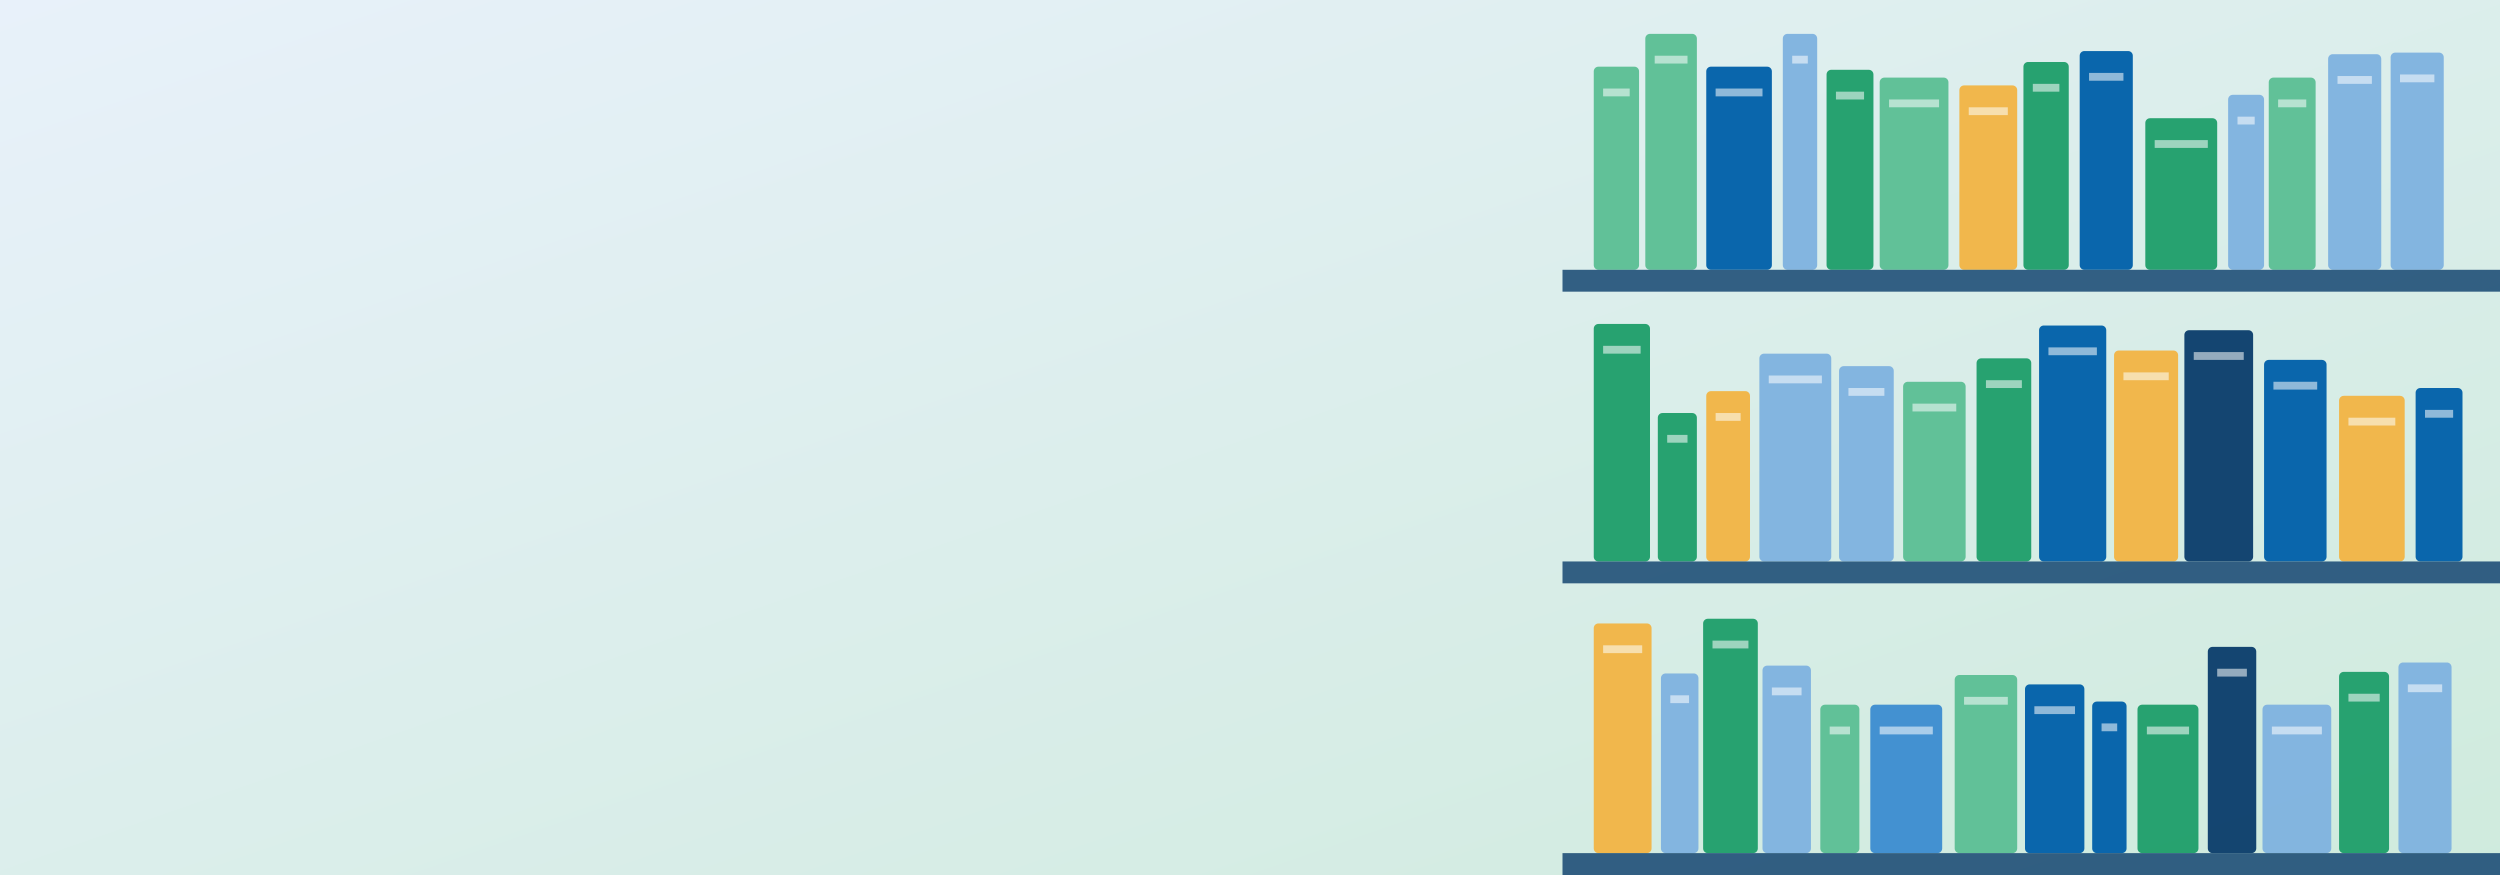
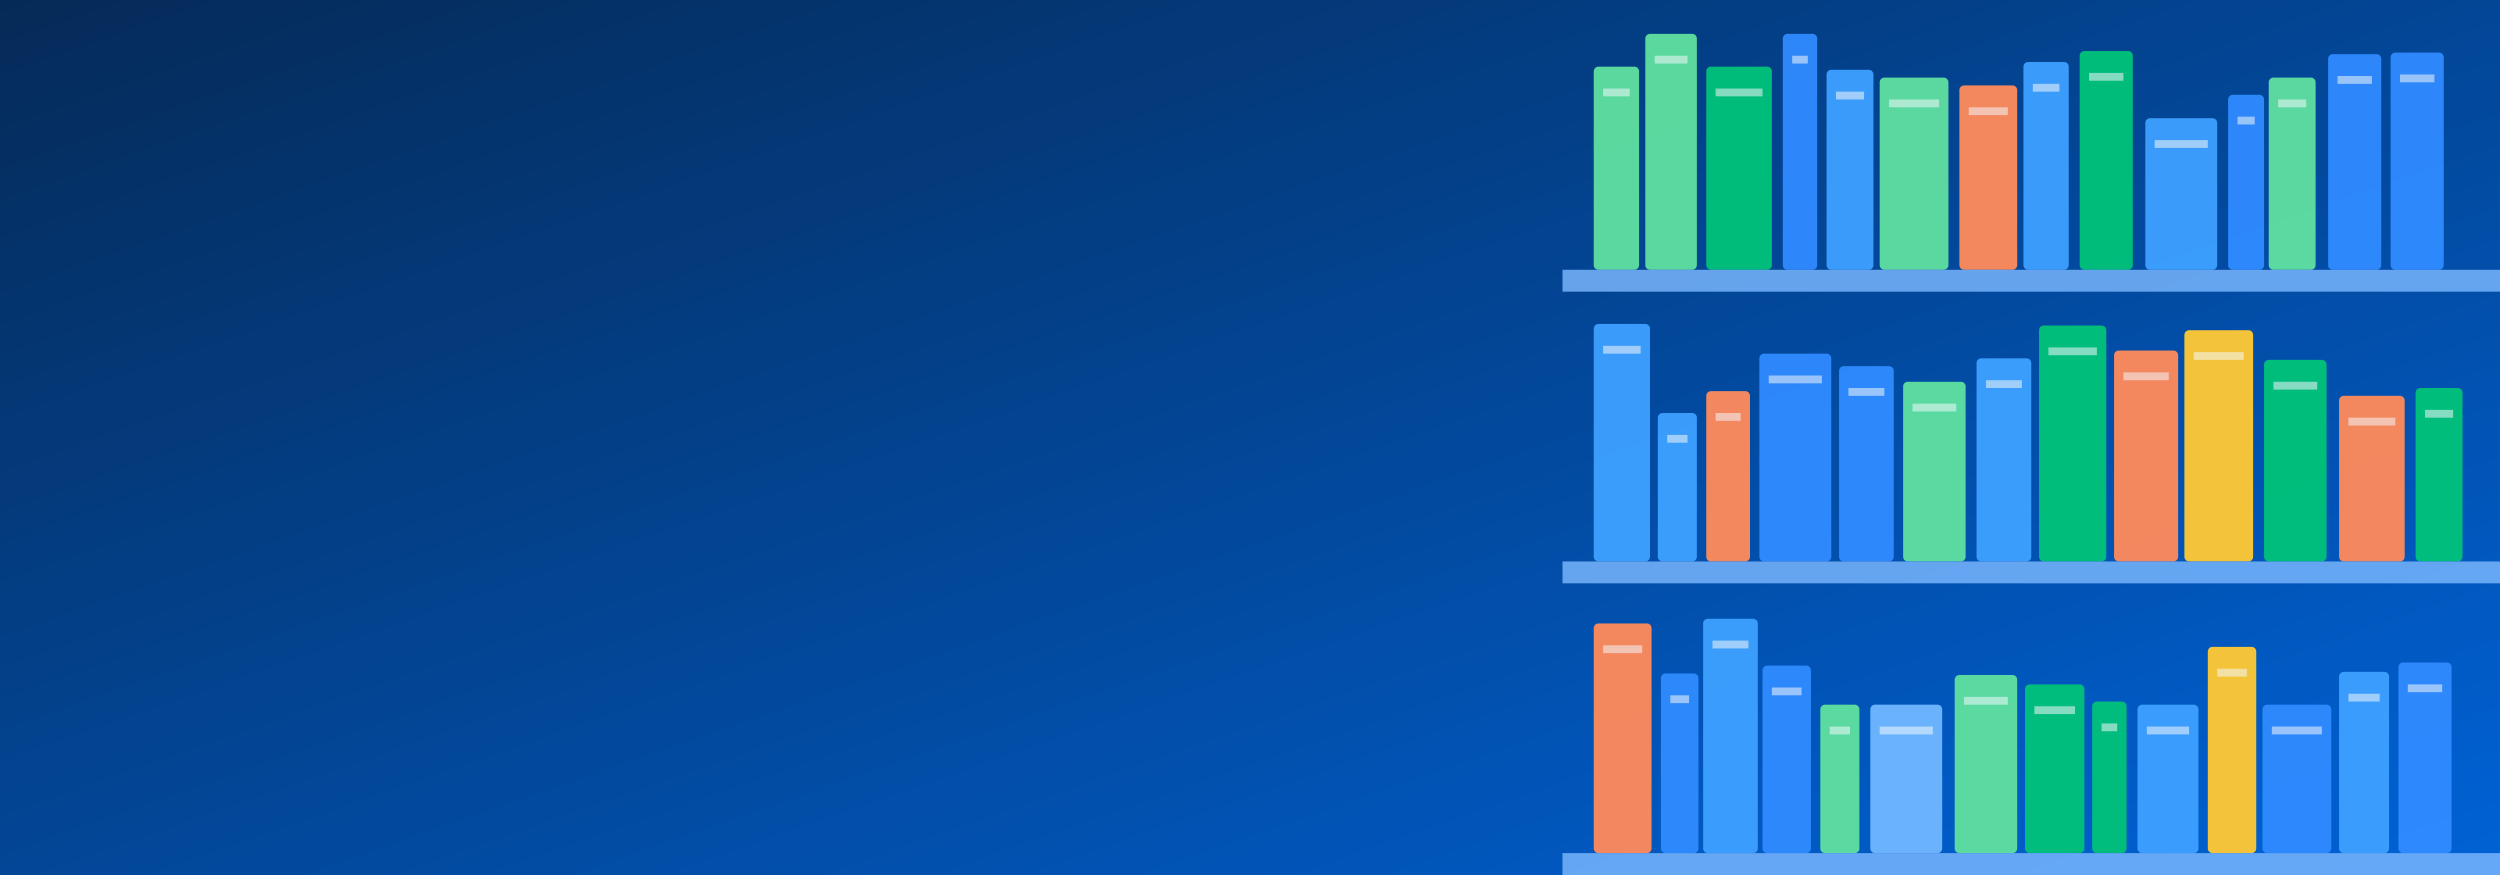
<svg xmlns="http://www.w3.org/2000/svg" viewBox="0 0 1600 560" preserveAspectRatio="xMidYMid slice">
  <defs>
    <linearGradient id="g" x1="0" y1="0" x2="1" y2="1">
-       <stop offset="0" stop-color="#E8F1FA" />
-       <stop offset="1" stop-color="#CFEBDD" />
+       <stop offset="0" stop-color="#052A57" />
+       <stop offset="1" stop-color="#0062D6" />
    </linearGradient>
  </defs>
  <rect width="1600" height="560" fill="url(#g)" />
  <g opacity=".95">
-     <rect x="1020" y="42.667" width="29" height="130" rx="3" fill="#5BBF94" />
+     <rect x="1020" y="42.667" width="29" height="130" rx="3" fill="#5EE0A0" />
    <rect x="1026" y="56.667" width="17" height="5" fill="#fff" opacity=".55" />
-     <rect x="1053" y="21.667" width="33" height="151" rx="3" fill="#5BBF94" />
+     <rect x="1053" y="21.667" width="33" height="151" rx="3" fill="#5EE0A0" />
    <rect x="1059" y="35.667" width="21" height="5" fill="#fff" opacity=".55" />
-     <rect x="1092" y="42.667" width="42" height="130" rx="3" fill="#0060A9" />
+     <rect x="1092" y="42.667" width="42" height="130" rx="3" fill="#00C27A" />
    <rect x="1098" y="56.667" width="30" height="5" fill="#fff" opacity=".55" />
-     <rect x="1141" y="21.667" width="22" height="151" rx="3" fill="#7FB2E0" />
+     <rect x="1141" y="21.667" width="22" height="151" rx="3" fill="#2F8BFF" />
    <rect x="1147" y="35.667" width="10" height="5" fill="#fff" opacity=".55" />
-     <rect x="1169" y="44.667" width="30" height="128" rx="3" fill="#1E9E6A" />
+     <rect x="1169" y="44.667" width="30" height="128" rx="3" fill="#3DA0FF" />
    <rect x="1175" y="58.667" width="18" height="5" fill="#fff" opacity=".55" />
-     <rect x="1203" y="49.667" width="44" height="123" rx="3" fill="#5BBF94" />
+     <rect x="1203" y="49.667" width="44" height="123" rx="3" fill="#5EE0A0" />
    <rect x="1209" y="63.667" width="32" height="5" fill="#fff" opacity=".55" />
-     <rect x="1254" y="54.667" width="37" height="118" rx="3" fill="#F2B544" />
+     <rect x="1254" y="54.667" width="37" height="118" rx="3" fill="#FF8A5B" />
    <rect x="1260" y="68.667" width="25" height="5" fill="#fff" opacity=".55" />
-     <rect x="1295" y="39.667" width="29" height="133" rx="3" fill="#1E9E6A" />
+     <rect x="1295" y="39.667" width="29" height="133" rx="3" fill="#3DA0FF" />
    <rect x="1301" y="53.667" width="17" height="5" fill="#fff" opacity=".55" />
-     <rect x="1331" y="32.667" width="34" height="140" rx="3" fill="#0060A9" />
+     <rect x="1331" y="32.667" width="34" height="140" rx="3" fill="#00C27A" />
    <rect x="1337" y="46.667" width="22" height="5" fill="#fff" opacity=".55" />
-     <rect x="1373" y="75.667" width="46" height="97" rx="3" fill="#1E9E6A" />
+     <rect x="1373" y="75.667" width="46" height="97" rx="3" fill="#3DA0FF" />
    <rect x="1379" y="89.667" width="34" height="5" fill="#fff" opacity=".55" />
-     <rect x="1426" y="60.667" width="23" height="112" rx="3" fill="#7FB2E0" />
+     <rect x="1426" y="60.667" width="23" height="112" rx="3" fill="#2F8BFF" />
    <rect x="1432" y="74.667" width="11" height="5" fill="#fff" opacity=".55" />
-     <rect x="1452" y="49.667" width="30" height="123" rx="3" fill="#5BBF94" />
+     <rect x="1452" y="49.667" width="30" height="123" rx="3" fill="#5EE0A0" />
    <rect x="1458" y="63.667" width="18" height="5" fill="#fff" opacity=".55" />
-     <rect x="1490" y="34.667" width="34" height="138" rx="3" fill="#7FB2E0" />
+     <rect x="1490" y="34.667" width="34" height="138" rx="3" fill="#2F8BFF" />
    <rect x="1496" y="48.667" width="22" height="5" fill="#fff" opacity=".55" />
-     <rect x="1530" y="33.667" width="34" height="139" rx="3" fill="#7FB2E0" />
+     <rect x="1530" y="33.667" width="34" height="139" rx="3" fill="#2F8BFF" />
    <rect x="1536" y="47.667" width="22" height="5" fill="#fff" opacity=".55" />
-     <rect x="1000" y="172.667" width="600" height="14" fill="#0A3D6B" opacity=".85" />
-     <rect x="1020" y="207.333" width="36" height="152" rx="3" fill="#1E9E6A" />
+     <rect x="1000" y="172.667" width="600" height="14" fill="#7DB8FF" opacity=".85" />
+     <rect x="1020" y="207.333" width="36" height="152" rx="3" fill="#3DA0FF" />
    <rect x="1026" y="221.333" width="24" height="5" fill="#fff" opacity=".55" />
-     <rect x="1061" y="264.333" width="25" height="95" rx="3" fill="#1E9E6A" />
+     <rect x="1061" y="264.333" width="25" height="95" rx="3" fill="#3DA0FF" />
    <rect x="1067" y="278.333" width="13" height="5" fill="#fff" opacity=".55" />
-     <rect x="1092" y="250.333" width="28" height="109" rx="3" fill="#F2B544" />
+     <rect x="1092" y="250.333" width="28" height="109" rx="3" fill="#FF8A5B" />
    <rect x="1098" y="264.333" width="16" height="5" fill="#fff" opacity=".55" />
-     <rect x="1126" y="226.333" width="46" height="133" rx="3" fill="#7FB2E0" />
+     <rect x="1126" y="226.333" width="46" height="133" rx="3" fill="#2F8BFF" />
    <rect x="1132" y="240.333" width="34" height="5" fill="#fff" opacity=".55" />
-     <rect x="1177" y="234.333" width="35" height="125" rx="3" fill="#7FB2E0" />
+     <rect x="1177" y="234.333" width="35" height="125" rx="3" fill="#2F8BFF" />
    <rect x="1183" y="248.333" width="23" height="5" fill="#fff" opacity=".55" />
-     <rect x="1218" y="244.333" width="40" height="115" rx="3" fill="#5BBF94" />
+     <rect x="1218" y="244.333" width="40" height="115" rx="3" fill="#5EE0A0" />
    <rect x="1224" y="258.333" width="28" height="5" fill="#fff" opacity=".55" />
-     <rect x="1265" y="229.333" width="35" height="130" rx="3" fill="#1E9E6A" />
+     <rect x="1265" y="229.333" width="35" height="130" rx="3" fill="#3DA0FF" />
    <rect x="1271" y="243.333" width="23" height="5" fill="#fff" opacity=".55" />
-     <rect x="1305" y="208.333" width="43" height="151" rx="3" fill="#0060A9" />
+     <rect x="1305" y="208.333" width="43" height="151" rx="3" fill="#00C27A" />
    <rect x="1311" y="222.333" width="31" height="5" fill="#fff" opacity=".55" />
-     <rect x="1353" y="224.333" width="41" height="135" rx="3" fill="#F2B544" />
+     <rect x="1353" y="224.333" width="41" height="135" rx="3" fill="#FF8A5B" />
    <rect x="1359" y="238.333" width="29" height="5" fill="#fff" opacity=".55" />
-     <rect x="1398" y="211.333" width="44" height="148" rx="3" fill="#0A3D6B" />
+     <rect x="1398" y="211.333" width="44" height="148" rx="3" fill="#FFC933" />
    <rect x="1404" y="225.333" width="32" height="5" fill="#fff" opacity=".55" />
-     <rect x="1449" y="230.333" width="40" height="129" rx="3" fill="#0060A9" />
+     <rect x="1449" y="230.333" width="40" height="129" rx="3" fill="#00C27A" />
    <rect x="1455" y="244.333" width="28" height="5" fill="#fff" opacity=".55" />
-     <rect x="1497" y="253.333" width="42" height="106" rx="3" fill="#F2B544" />
+     <rect x="1497" y="253.333" width="42" height="106" rx="3" fill="#FF8A5B" />
    <rect x="1503" y="267.333" width="30" height="5" fill="#fff" opacity=".55" />
-     <rect x="1546" y="248.333" width="30" height="111" rx="3" fill="#0060A9" />
+     <rect x="1546" y="248.333" width="30" height="111" rx="3" fill="#00C27A" />
    <rect x="1552" y="262.333" width="18" height="5" fill="#fff" opacity=".55" />
-     <rect x="1000" y="359.333" width="600" height="14" fill="#0A3D6B" opacity=".85" />
-     <rect x="1020" y="399.0" width="37" height="147" rx="3" fill="#F2B544" />
+     <rect x="1000" y="359.333" width="600" height="14" fill="#7DB8FF" opacity=".85" />
+     <rect x="1020" y="399.0" width="37" height="147" rx="3" fill="#FF8A5B" />
    <rect x="1026" y="413.0" width="25" height="5" fill="#fff" opacity=".55" />
-     <rect x="1063" y="431.0" width="24" height="115" rx="3" fill="#7FB2E0" />
+     <rect x="1063" y="431.0" width="24" height="115" rx="3" fill="#2F8BFF" />
    <rect x="1069" y="445.0" width="12" height="5" fill="#fff" opacity=".55" />
-     <rect x="1090" y="396.0" width="35" height="150" rx="3" fill="#1E9E6A" />
+     <rect x="1090" y="396.0" width="35" height="150" rx="3" fill="#3DA0FF" />
    <rect x="1096" y="410.0" width="23" height="5" fill="#fff" opacity=".55" />
-     <rect x="1128" y="426.0" width="31" height="120" rx="3" fill="#7FB2E0" />
+     <rect x="1128" y="426.0" width="31" height="120" rx="3" fill="#2F8BFF" />
    <rect x="1134" y="440.0" width="19" height="5" fill="#fff" opacity=".55" />
-     <rect x="1165" y="451.0" width="25" height="95" rx="3" fill="#5BBF94" />
+     <rect x="1165" y="451.0" width="25" height="95" rx="3" fill="#5EE0A0" />
    <rect x="1171" y="465.0" width="13" height="5" fill="#fff" opacity=".55" />
-     <rect x="1197" y="451.0" width="46" height="95" rx="3" fill="#3C8DD0" />
+     <rect x="1197" y="451.0" width="46" height="95" rx="3" fill="#6FB8FF" />
    <rect x="1203" y="465.0" width="34" height="5" fill="#fff" opacity=".55" />
-     <rect x="1251" y="432.0" width="40" height="114" rx="3" fill="#5BBF94" />
+     <rect x="1251" y="432.0" width="40" height="114" rx="3" fill="#5EE0A0" />
    <rect x="1257" y="446.0" width="28" height="5" fill="#fff" opacity=".55" />
-     <rect x="1296" y="438.0" width="38" height="108" rx="3" fill="#0060A9" />
+     <rect x="1296" y="438.0" width="38" height="108" rx="3" fill="#00C27A" />
    <rect x="1302" y="452.0" width="26" height="5" fill="#fff" opacity=".55" />
-     <rect x="1339" y="449.0" width="22" height="97" rx="3" fill="#0060A9" />
+     <rect x="1339" y="449.0" width="22" height="97" rx="3" fill="#00C27A" />
    <rect x="1345" y="463.0" width="10" height="5" fill="#fff" opacity=".55" />
-     <rect x="1368" y="451.0" width="39" height="95" rx="3" fill="#1E9E6A" />
+     <rect x="1368" y="451.0" width="39" height="95" rx="3" fill="#3DA0FF" />
    <rect x="1374" y="465.0" width="27" height="5" fill="#fff" opacity=".55" />
-     <rect x="1413" y="414.0" width="31" height="132" rx="3" fill="#0A3D6B" />
+     <rect x="1413" y="414.0" width="31" height="132" rx="3" fill="#FFC933" />
    <rect x="1419" y="428.0" width="19" height="5" fill="#fff" opacity=".55" />
-     <rect x="1448" y="451.0" width="44" height="95" rx="3" fill="#7FB2E0" />
+     <rect x="1448" y="451.0" width="44" height="95" rx="3" fill="#2F8BFF" />
    <rect x="1454" y="465.0" width="32" height="5" fill="#fff" opacity=".55" />
-     <rect x="1497" y="430.0" width="32" height="116" rx="3" fill="#1E9E6A" />
+     <rect x="1497" y="430.0" width="32" height="116" rx="3" fill="#3DA0FF" />
    <rect x="1503" y="444.0" width="20" height="5" fill="#fff" opacity=".55" />
-     <rect x="1535" y="424.0" width="34" height="122" rx="3" fill="#7FB2E0" />
+     <rect x="1535" y="424.0" width="34" height="122" rx="3" fill="#2F8BFF" />
    <rect x="1541" y="438.0" width="22" height="5" fill="#fff" opacity=".55" />
-     <rect x="1000" y="546.0" width="600" height="14" fill="#0A3D6B" opacity=".85" />
+     <rect x="1000" y="546.0" width="600" height="14" fill="#7DB8FF" opacity=".85" />
  </g>
-   <rect width="700" height="560" fill="#0A3D6B" opacity=".0" />
+   <rect width="700" height="560" fill="#052A57" opacity=".0" />
</svg>
